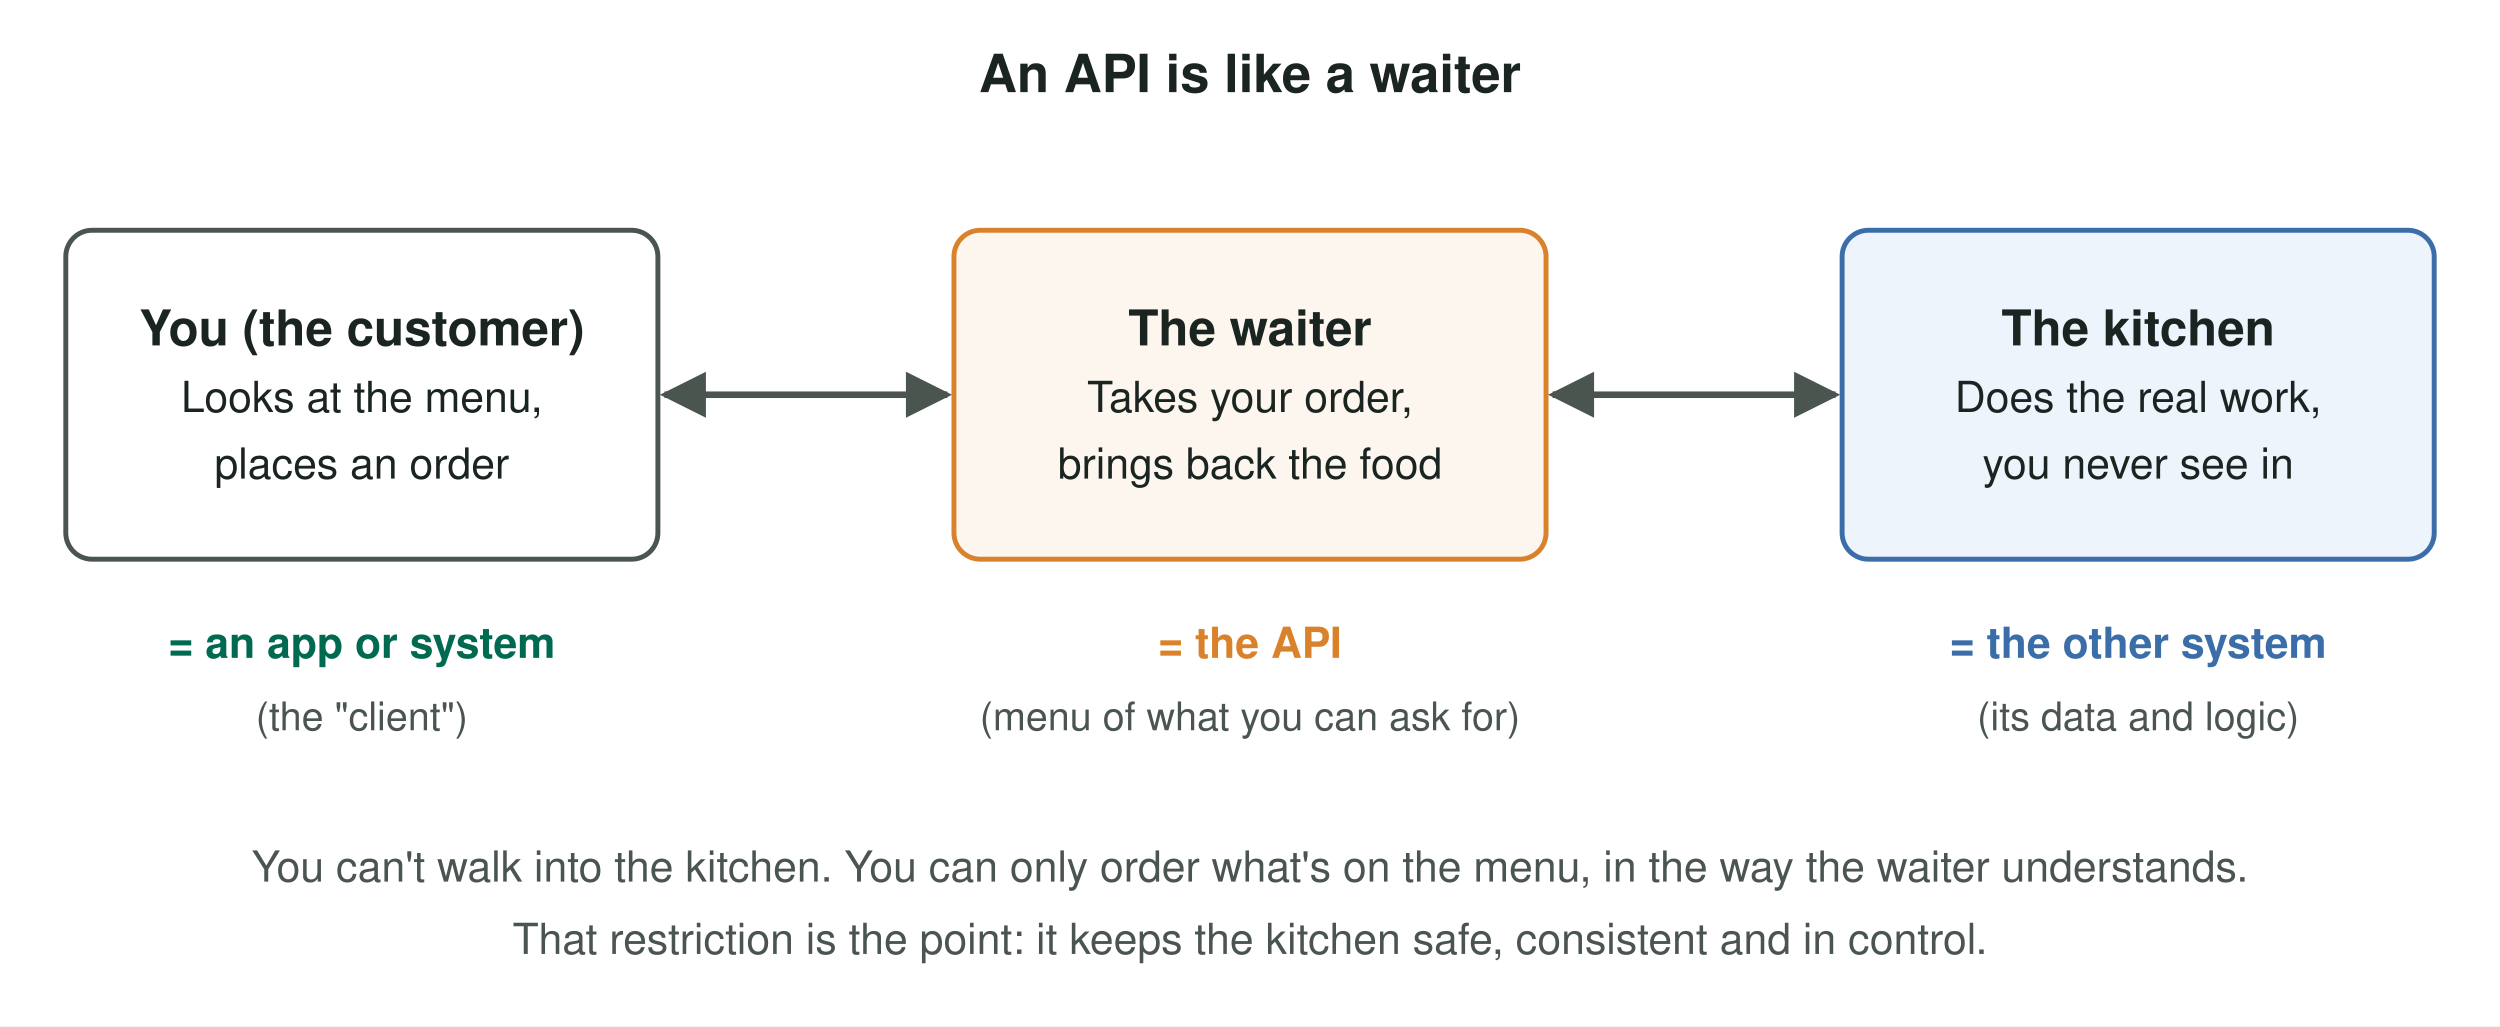
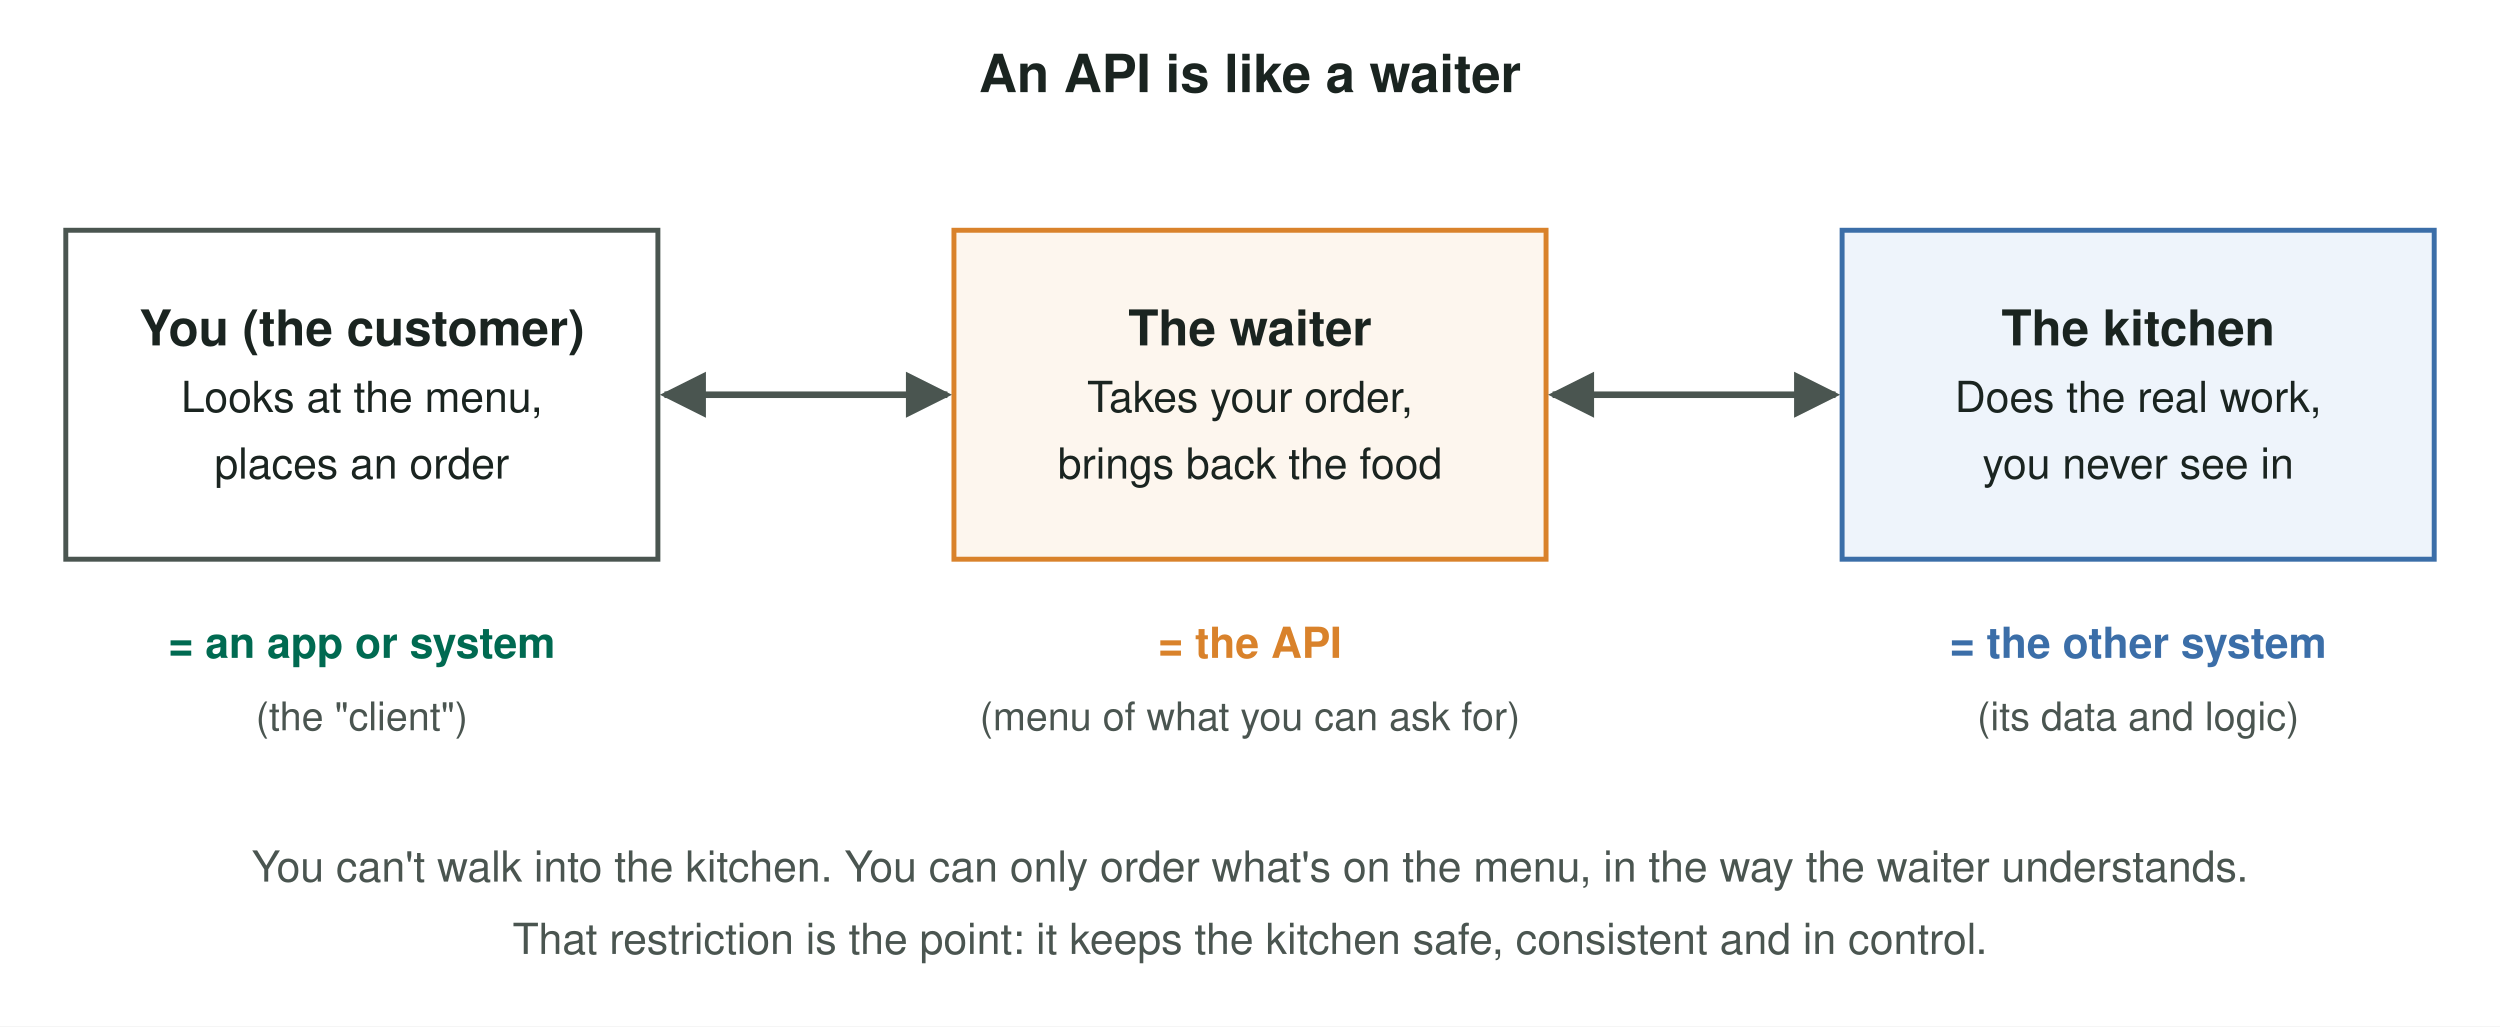
<svg xmlns="http://www.w3.org/2000/svg" viewBox="0 0 760 312" role="img" aria-label="An API compared with a waiter between customer and kitchen" font-family="-apple-system,BlinkMacSystemFont,Segoe UI,Helvetica,Arial,sans-serif">
  <defs>
    <marker id="a" viewBox="0 0 10 10" refX="9" refY="5" markerWidth="7" markerHeight="7" orient="auto-start-reverse">
      <path d="M0 0L10 5L0 10z" fill="#4a5550" />
    </marker>
  </defs>
  <rect width="760" height="312" fill="#fff" />
  <text x="380" y="28" text-anchor="middle" font-size="16" font-weight="700" fill="#1a2420">An API is like a waiter</text>
-   <rect x="20" y="70" width="180" height="100" rx="8" fill="#fff" stroke="#4a5550" stroke-width="1.5" />
+   <rect x="20" y="70" width="180" height="100" rx="0" fill="#fff" stroke="#4a5550" stroke-width="1.5" />
  <text x="110.0" y="105.0" text-anchor="middle" font-size="15" font-weight="700" fill="#1a2420">You (the customer)</text>
  <text x="110.0" y="125.25" text-anchor="middle" font-size="13" font-weight="400" fill="#1a2420">Looks at the menu,</text>
  <text x="110.0" y="145.5" text-anchor="middle" font-size="13" font-weight="400" fill="#1a2420">places an order</text>
-   <rect x="290" y="70" width="180" height="100" rx="8" fill="#fdf6ee" stroke="#d9822b" stroke-width="1.5" />
+   <rect x="290" y="70" width="180" height="100" rx="0" fill="#fdf6ee" stroke="#d9822b" stroke-width="1.5" />
  <text x="380.0" y="105.0" text-anchor="middle" font-size="15" font-weight="700" fill="#1a2420">The waiter</text>
  <text x="380.0" y="125.25" text-anchor="middle" font-size="13" font-weight="400" fill="#1a2420">Takes your order,</text>
  <text x="380.0" y="145.5" text-anchor="middle" font-size="13" font-weight="400" fill="#1a2420">brings back the food</text>
-   <rect x="560" y="70" width="180" height="100" rx="8" fill="#eef4fb" stroke="#3b6ea8" stroke-width="1.5" />
+   <rect x="560" y="70" width="180" height="100" rx="0" fill="#eef4fb" stroke="#3b6ea8" stroke-width="1.5" />
  <text x="650.0" y="105.0" text-anchor="middle" font-size="15" font-weight="700" fill="#1a2420">The kitchen</text>
  <text x="650.0" y="125.25" text-anchor="middle" font-size="13" font-weight="400" fill="#1a2420">Does the real work,</text>
  <text x="650.0" y="145.5" text-anchor="middle" font-size="13" font-weight="400" fill="#1a2420">you never see in</text>
  <line x1="202" y1="120" x2="288" y2="120" stroke="#4a5550" stroke-width="2" marker-end="url(#a)" marker-start="url(#a)" />
  <line x1="472" y1="120" x2="558" y2="120" stroke="#4a5550" stroke-width="2" marker-end="url(#a)" marker-start="url(#a)" />
  <text x="110" y="200" text-anchor="middle" font-size="13" font-weight="700" fill="#006A51">= an app or system</text>
  <text x="380" y="200" text-anchor="middle" font-size="13" font-weight="700" fill="#d9822b">= the API</text>
  <text x="650" y="200" text-anchor="middle" font-size="13" font-weight="700" fill="#3b6ea8">= the other system</text>
  <text x="110" y="222" text-anchor="middle" font-size="12" font-weight="400" fill="#4a5550">(the "client")</text>
  <text x="380" y="222" text-anchor="middle" font-size="12" font-weight="400" fill="#4a5550">(menu of what you can ask for)</text>
  <text x="650" y="222" text-anchor="middle" font-size="12" font-weight="400" fill="#4a5550">(its data and logic)</text>
  <text x="380" y="268" text-anchor="middle" font-size="13" font-weight="400" fill="#4a5550">You can't walk into the kitchen. You can only order what's on the menu, in the way the waiter understands.</text>
  <text x="380" y="290" text-anchor="middle" font-size="13" font-weight="400" fill="#4a5550">That restriction is the point: it keeps the kitchen safe, consistent and in control.</text>
</svg>
